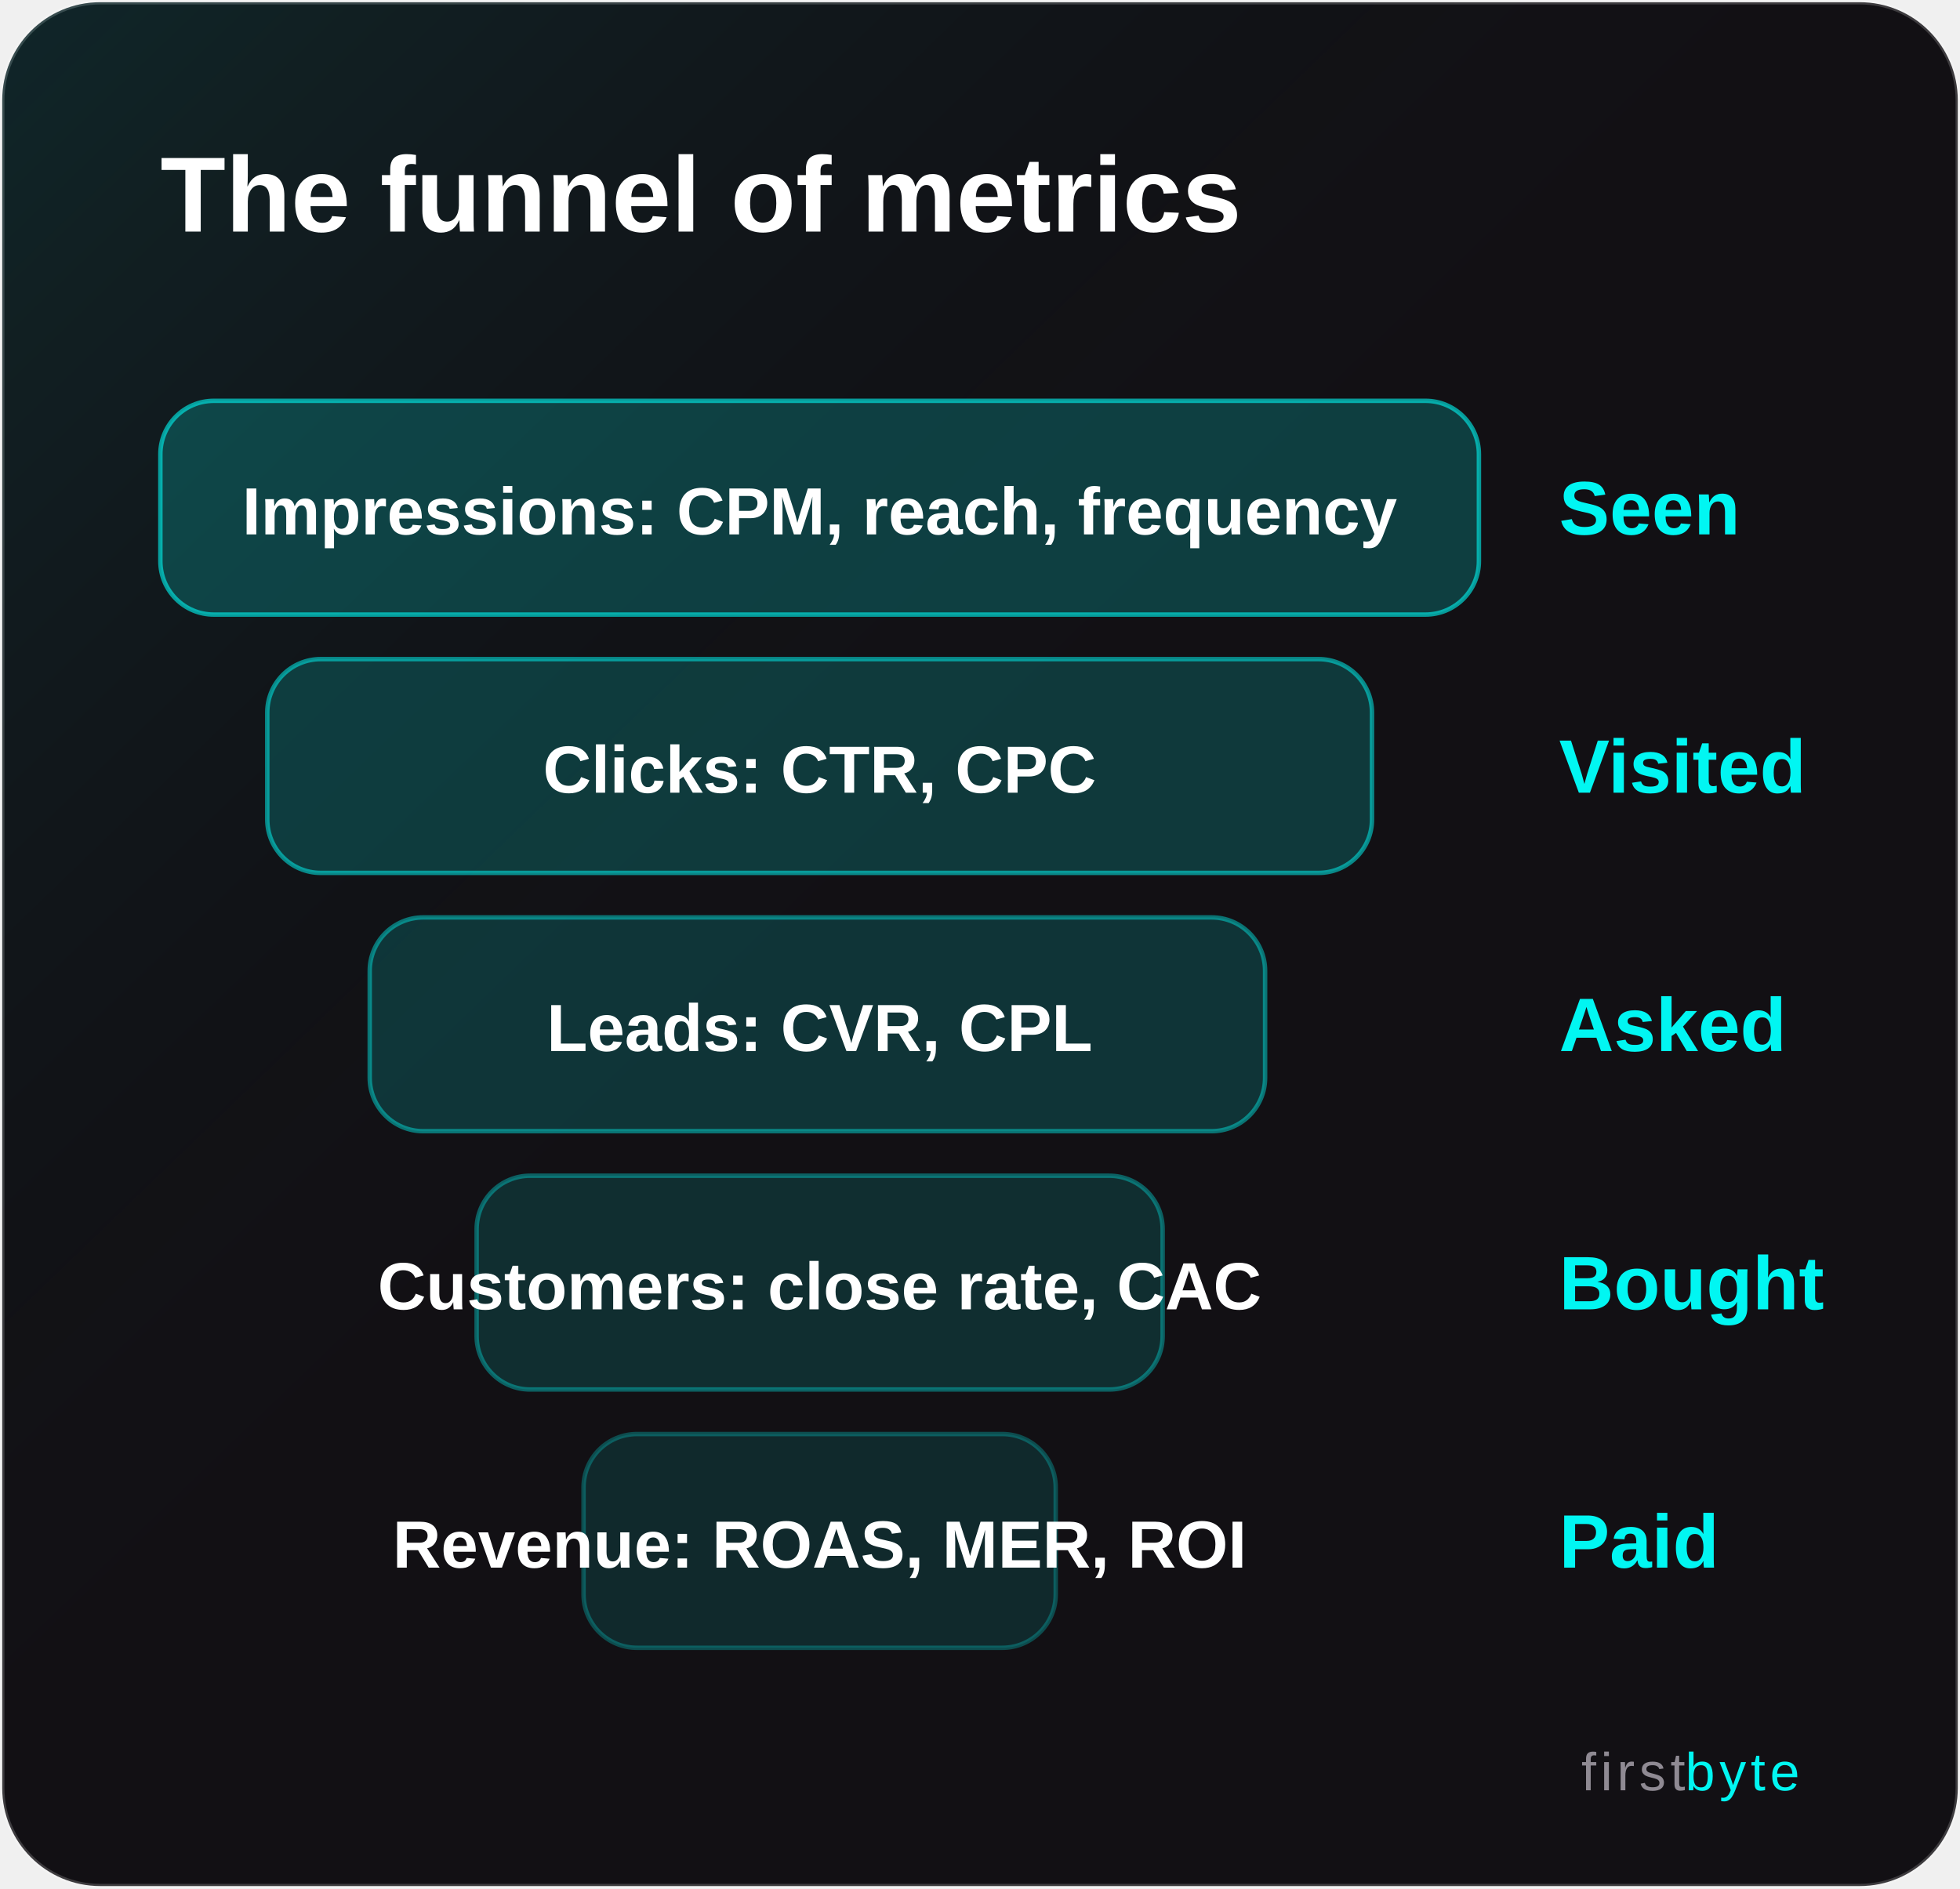
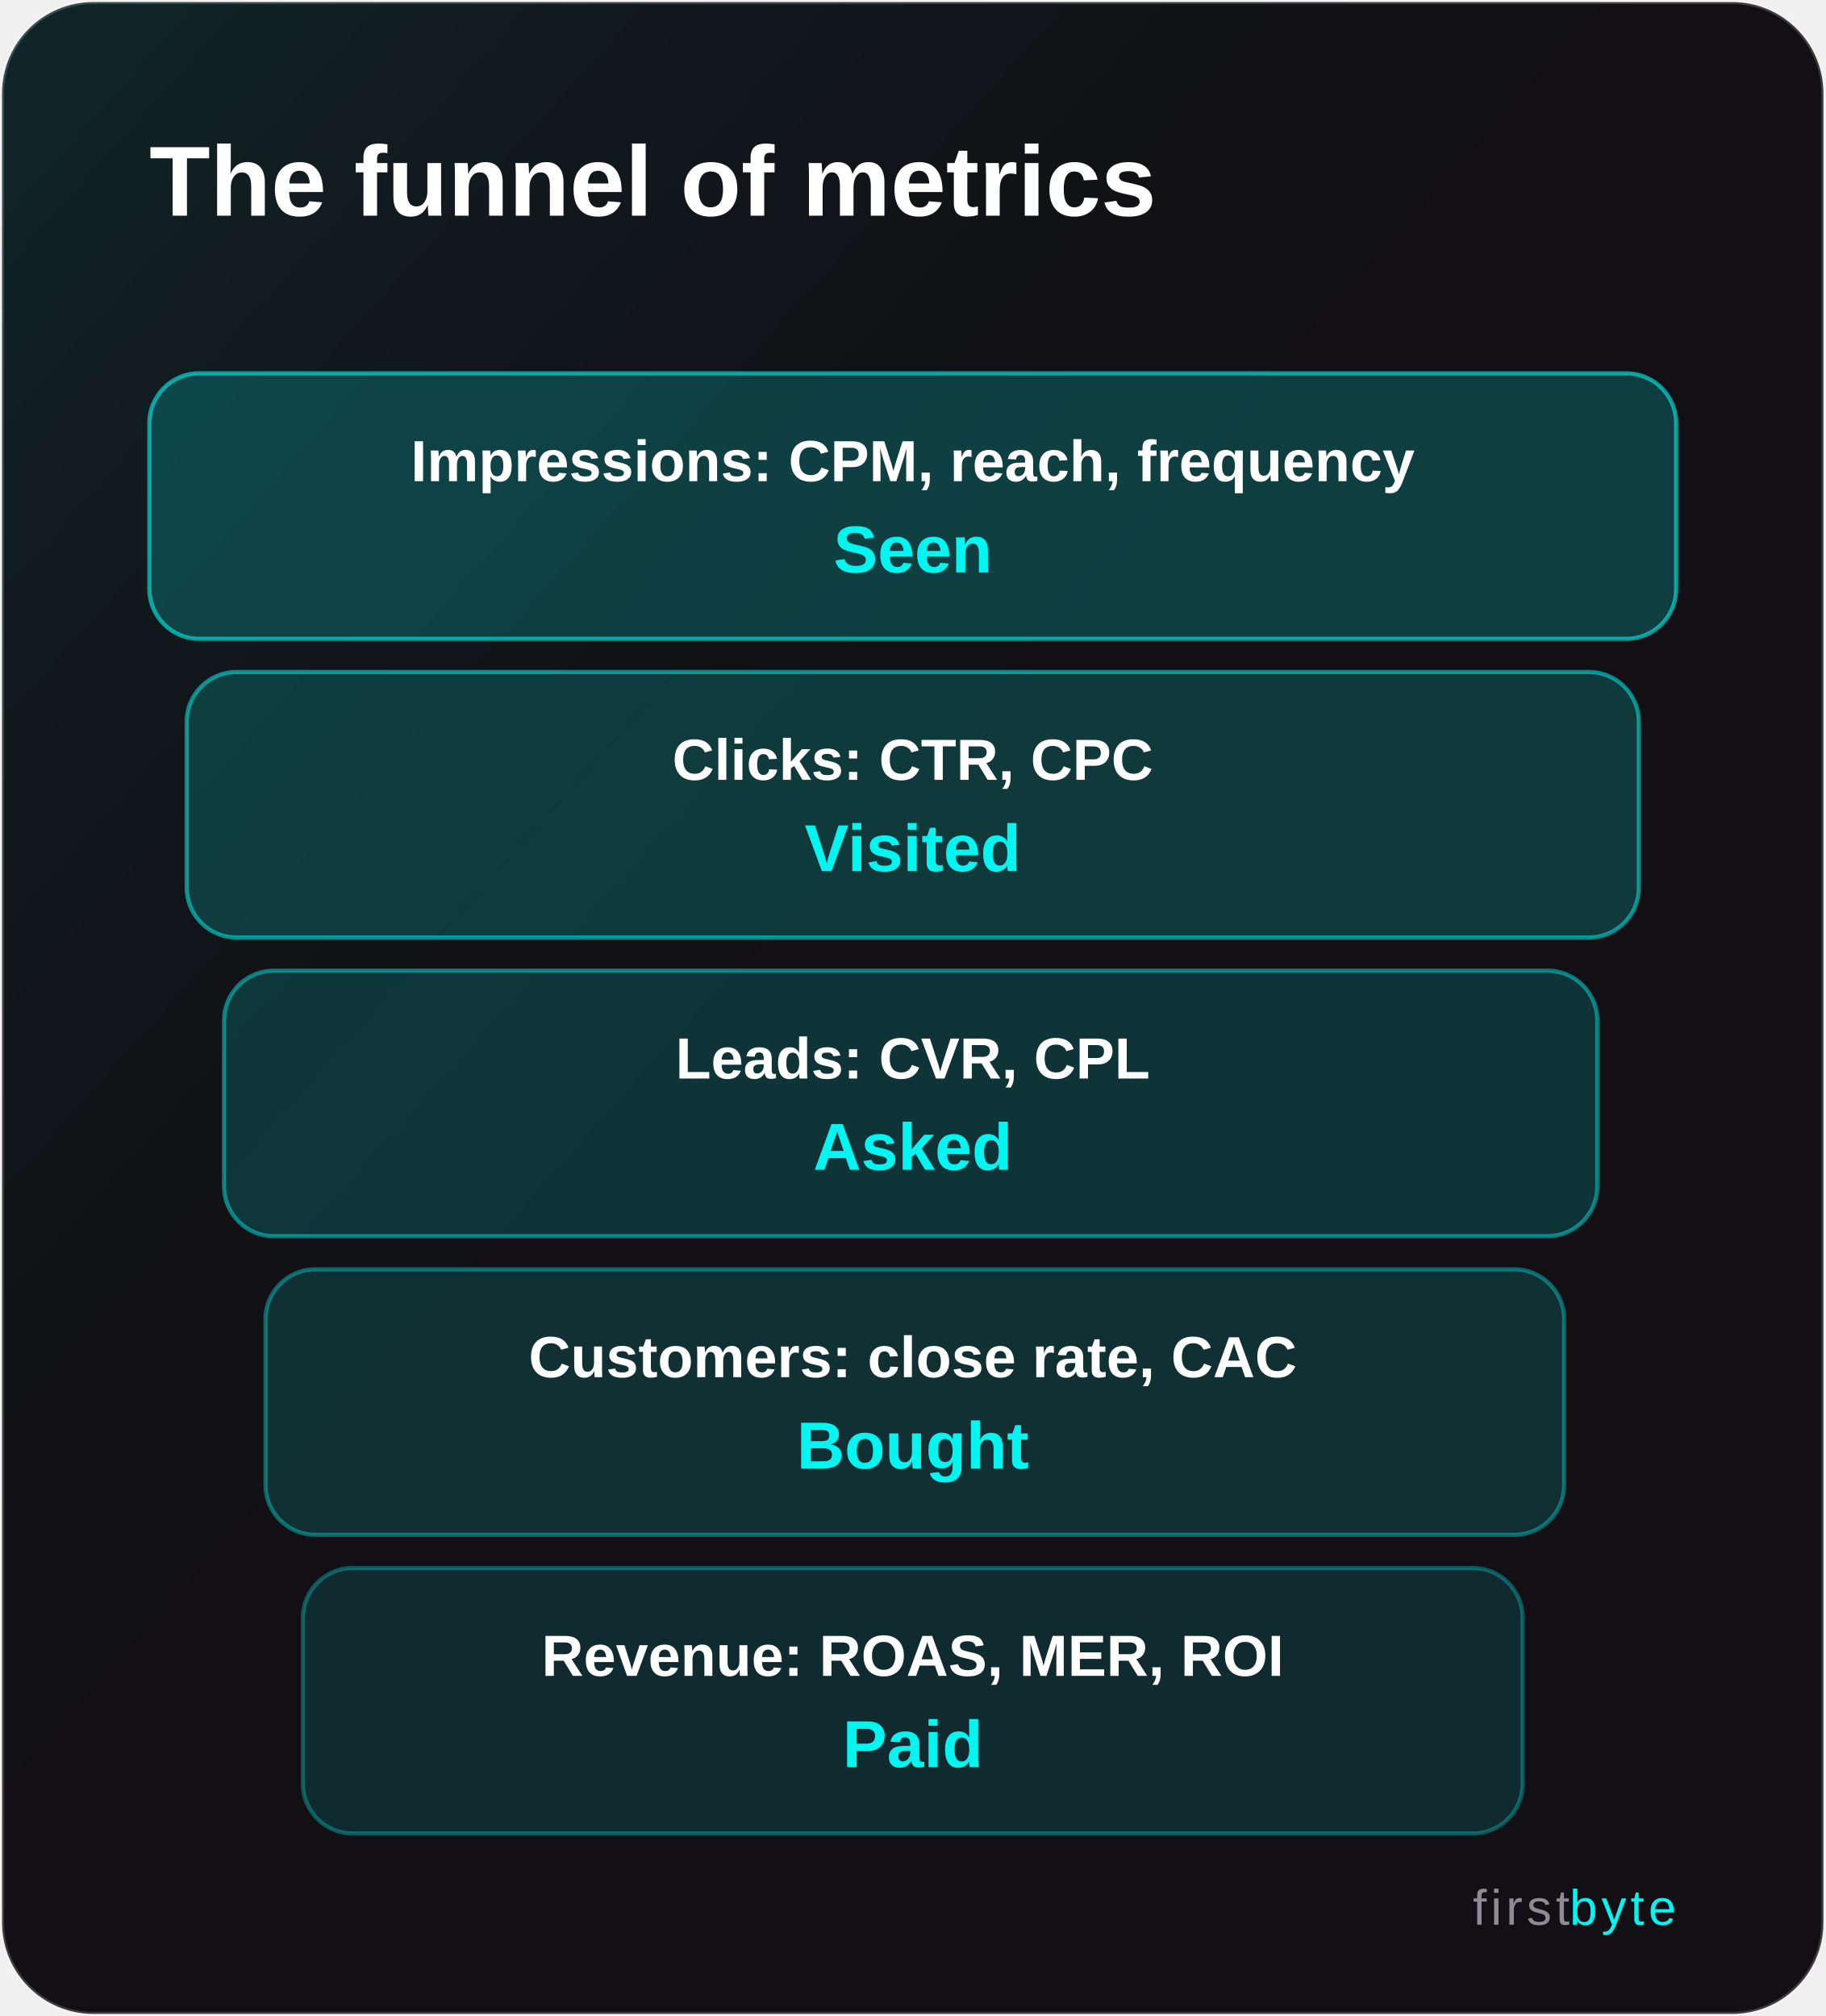
- <svg xmlns="http://www.w3.org/2000/svg" viewBox="0 0 440 424" width="440" height="424" role="img" aria-labelledby="t304967">
+ <svg xmlns="http://www.w3.org/2000/svg" viewBox="0 0 440 486" width="440" height="486" role="img" aria-labelledby="t664988">
  <defs>
-     <linearGradient id="g304967" x1="0" y1="0" x2="1" y2="1">
+     <linearGradient id="g664988" x1="0" y1="0" x2="1" y2="1">
      <stop offset="0" stop-color="#01f6f2" stop-opacity=".10" />
      <stop offset=".5" stop-color="#121014" stop-opacity="0" />
    </linearGradient>
-     <linearGradient id="bar304967" x1="0" y1="0" x2="1" y2="0">
+     <linearGradient id="bar664988" x1="0" y1="0" x2="1" y2="0">
      <stop offset="0" stop-color="#01f6f2" />
      <stop offset="1" stop-color="#3ad7ff" />
    </linearGradient>
  </defs>
-   <rect x=".5" y=".5" width="439" height="423" rx="22" fill="#121014" stroke="rgba(255,255,255,.18)" />
-   <rect x=".5" y=".5" width="439" height="423" rx="22" fill="url(#g304967)" />
+   <rect x=".5" y=".5" width="439" height="485" rx="22" fill="#121014" stroke="rgba(255,255,255,.18)" />
+   <rect x=".5" y=".5" width="439" height="485" rx="22" fill="url(#g664988)" />
  <text x="36" y="52" fill="#ffffff" font-family="'Funnel Display', Figtree, 'Helvetica Neue', Arial, sans-serif" font-size="24" font-weight="600">
    <tspan x="36" dy="0">The funnel of metrics</tspan>
  </text>
-   <rect x="36" y="90" width="296" height="48" rx="12" fill="#01f6f2" fill-opacity="0.20" stroke="#01f6f2" stroke-opacity="0.60" />
-   <text x="184" y="120" text-anchor="middle" fill="#ffffff" font-family="Figtree, 'Helvetica Neue', Arial, sans-serif" font-size="15" font-weight="600">Impressions: CPM, reach, frequency</text>
-   <text x="350" y="120" fill="#01f6f2" font-family="'Funnel Display', Figtree, 'Helvetica Neue', Arial, sans-serif" font-size="17" font-weight="600">Seen</text>
-   <rect x="60" y="148" width="248" height="48" rx="12" fill="#01f6f2" fill-opacity="0.18" stroke="#01f6f2" stroke-opacity="0.52" />
-   <text x="184" y="178" text-anchor="middle" fill="#ffffff" font-family="Figtree, 'Helvetica Neue', Arial, sans-serif" font-size="15" font-weight="600">Clicks: CTR, CPC</text>
-   <text x="350" y="178" fill="#01f6f2" font-family="'Funnel Display', Figtree, 'Helvetica Neue', Arial, sans-serif" font-size="17" font-weight="600">Visited</text>
-   <rect x="83" y="206" width="201" height="48" rx="12" fill="#01f6f2" fill-opacity="0.16" stroke="#01f6f2" stroke-opacity="0.43" />
-   <text x="184" y="236" text-anchor="middle" fill="#ffffff" font-family="Figtree, 'Helvetica Neue', Arial, sans-serif" font-size="15" font-weight="600">Leads: CVR, CPL</text>
-   <text x="350" y="236" fill="#01f6f2" font-family="'Funnel Display', Figtree, 'Helvetica Neue', Arial, sans-serif" font-size="17" font-weight="600">Asked</text>
-   <rect x="107" y="264" width="154" height="48" rx="12" fill="#01f6f2" fill-opacity="0.13" stroke="#01f6f2" stroke-opacity="0.35" />
-   <text x="184" y="294" text-anchor="middle" fill="#ffffff" font-family="Figtree, 'Helvetica Neue', Arial, sans-serif" font-size="15" font-weight="600">Customers: close rate, CAC</text>
-   <text x="350" y="294" fill="#01f6f2" font-family="'Funnel Display', Figtree, 'Helvetica Neue', Arial, sans-serif" font-size="17" font-weight="600">Bought</text>
-   <rect x="131" y="322" width="106" height="48" rx="12" fill="#01f6f2" fill-opacity="0.11" stroke="#01f6f2" stroke-opacity="0.26" />
-   <text x="184" y="352" text-anchor="middle" fill="#ffffff" font-family="Figtree, 'Helvetica Neue', Arial, sans-serif" font-size="15" font-weight="600">Revenue: ROAS, MER, ROI</text>
-   <text x="350" y="352" fill="#01f6f2" font-family="'Funnel Display', Figtree, 'Helvetica Neue', Arial, sans-serif" font-size="17" font-weight="600">Paid</text>
-   <text x="404" y="402" text-anchor="end" fill="#8f8a93" font-family="'Funnel Display', Figtree, 'Helvetica Neue', Arial, sans-serif" font-size="12" letter-spacing="1">first<tspan fill="#01f6f2">byte</tspan>
+   <rect x="36" y="90" width="368" height="64" rx="12" fill="#01f6f2" fill-opacity="0.20" stroke="#01f6f2" stroke-opacity="0.60" />
+   <text x="220" y="116" text-anchor="middle" fill="#ffffff" font-family="Figtree, 'Helvetica Neue', Arial, sans-serif" font-size="14" font-weight="600">
+     <tspan x="220" dy="0">Impressions: CPM, reach, frequency</tspan>
+   </text>
+   <text x="220" y="138" text-anchor="middle" fill="#01f6f2" font-family="'Funnel Display', Figtree, 'Helvetica Neue', Arial, sans-serif" font-size="16" font-weight="600">Seen</text>
+   <rect x="45" y="162" width="350" height="64" rx="12" fill="#01f6f2" fill-opacity="0.18" stroke="#01f6f2" stroke-opacity="0.53" />
+   <text x="220" y="188" text-anchor="middle" fill="#ffffff" font-family="Figtree, 'Helvetica Neue', Arial, sans-serif" font-size="14" font-weight="600">
+     <tspan x="220" dy="0">Clicks: CTR, CPC</tspan>
+   </text>
+   <text x="220" y="210" text-anchor="middle" fill="#01f6f2" font-family="'Funnel Display', Figtree, 'Helvetica Neue', Arial, sans-serif" font-size="16" font-weight="600">Visited</text>
+   <rect x="54" y="234" width="331" height="64" rx="12" fill="#01f6f2" fill-opacity="0.16" stroke="#01f6f2" stroke-opacity="0.46" />
+   <text x="220" y="260" text-anchor="middle" fill="#ffffff" font-family="Figtree, 'Helvetica Neue', Arial, sans-serif" font-size="14" font-weight="600">
+     <tspan x="220" dy="0">Leads: CVR, CPL</tspan>
+   </text>
+   <text x="220" y="282" text-anchor="middle" fill="#01f6f2" font-family="'Funnel Display', Figtree, 'Helvetica Neue', Arial, sans-serif" font-size="16" font-weight="600">Asked</text>
+   <rect x="64" y="306" width="313" height="64" rx="12" fill="#01f6f2" fill-opacity="0.14" stroke="#01f6f2" stroke-opacity="0.38" />
+   <text x="220" y="332" text-anchor="middle" fill="#ffffff" font-family="Figtree, 'Helvetica Neue', Arial, sans-serif" font-size="14" font-weight="600">
+     <tspan x="220" dy="0">Customers: close rate, CAC</tspan>
+   </text>
+   <text x="220" y="354" text-anchor="middle" fill="#01f6f2" font-family="'Funnel Display', Figtree, 'Helvetica Neue', Arial, sans-serif" font-size="16" font-weight="600">Bought</text>
+   <rect x="73" y="378" width="294" height="64" rx="12" fill="#01f6f2" fill-opacity="0.12" stroke="#01f6f2" stroke-opacity="0.31" />
+   <text x="220" y="404" text-anchor="middle" fill="#ffffff" font-family="Figtree, 'Helvetica Neue', Arial, sans-serif" font-size="14" font-weight="600">
+     <tspan x="220" dy="0">Revenue: ROAS, MER, ROI</tspan>
+   </text>
+   <text x="220" y="426" text-anchor="middle" fill="#01f6f2" font-family="'Funnel Display', Figtree, 'Helvetica Neue', Arial, sans-serif" font-size="16" font-weight="600">Paid</text>
+   <text x="404" y="464" text-anchor="end" fill="#8f8a93" font-family="'Funnel Display', Figtree, 'Helvetica Neue', Arial, sans-serif" font-size="12" letter-spacing="1">first<tspan fill="#01f6f2">byte</tspan>
  </text>
</svg>
